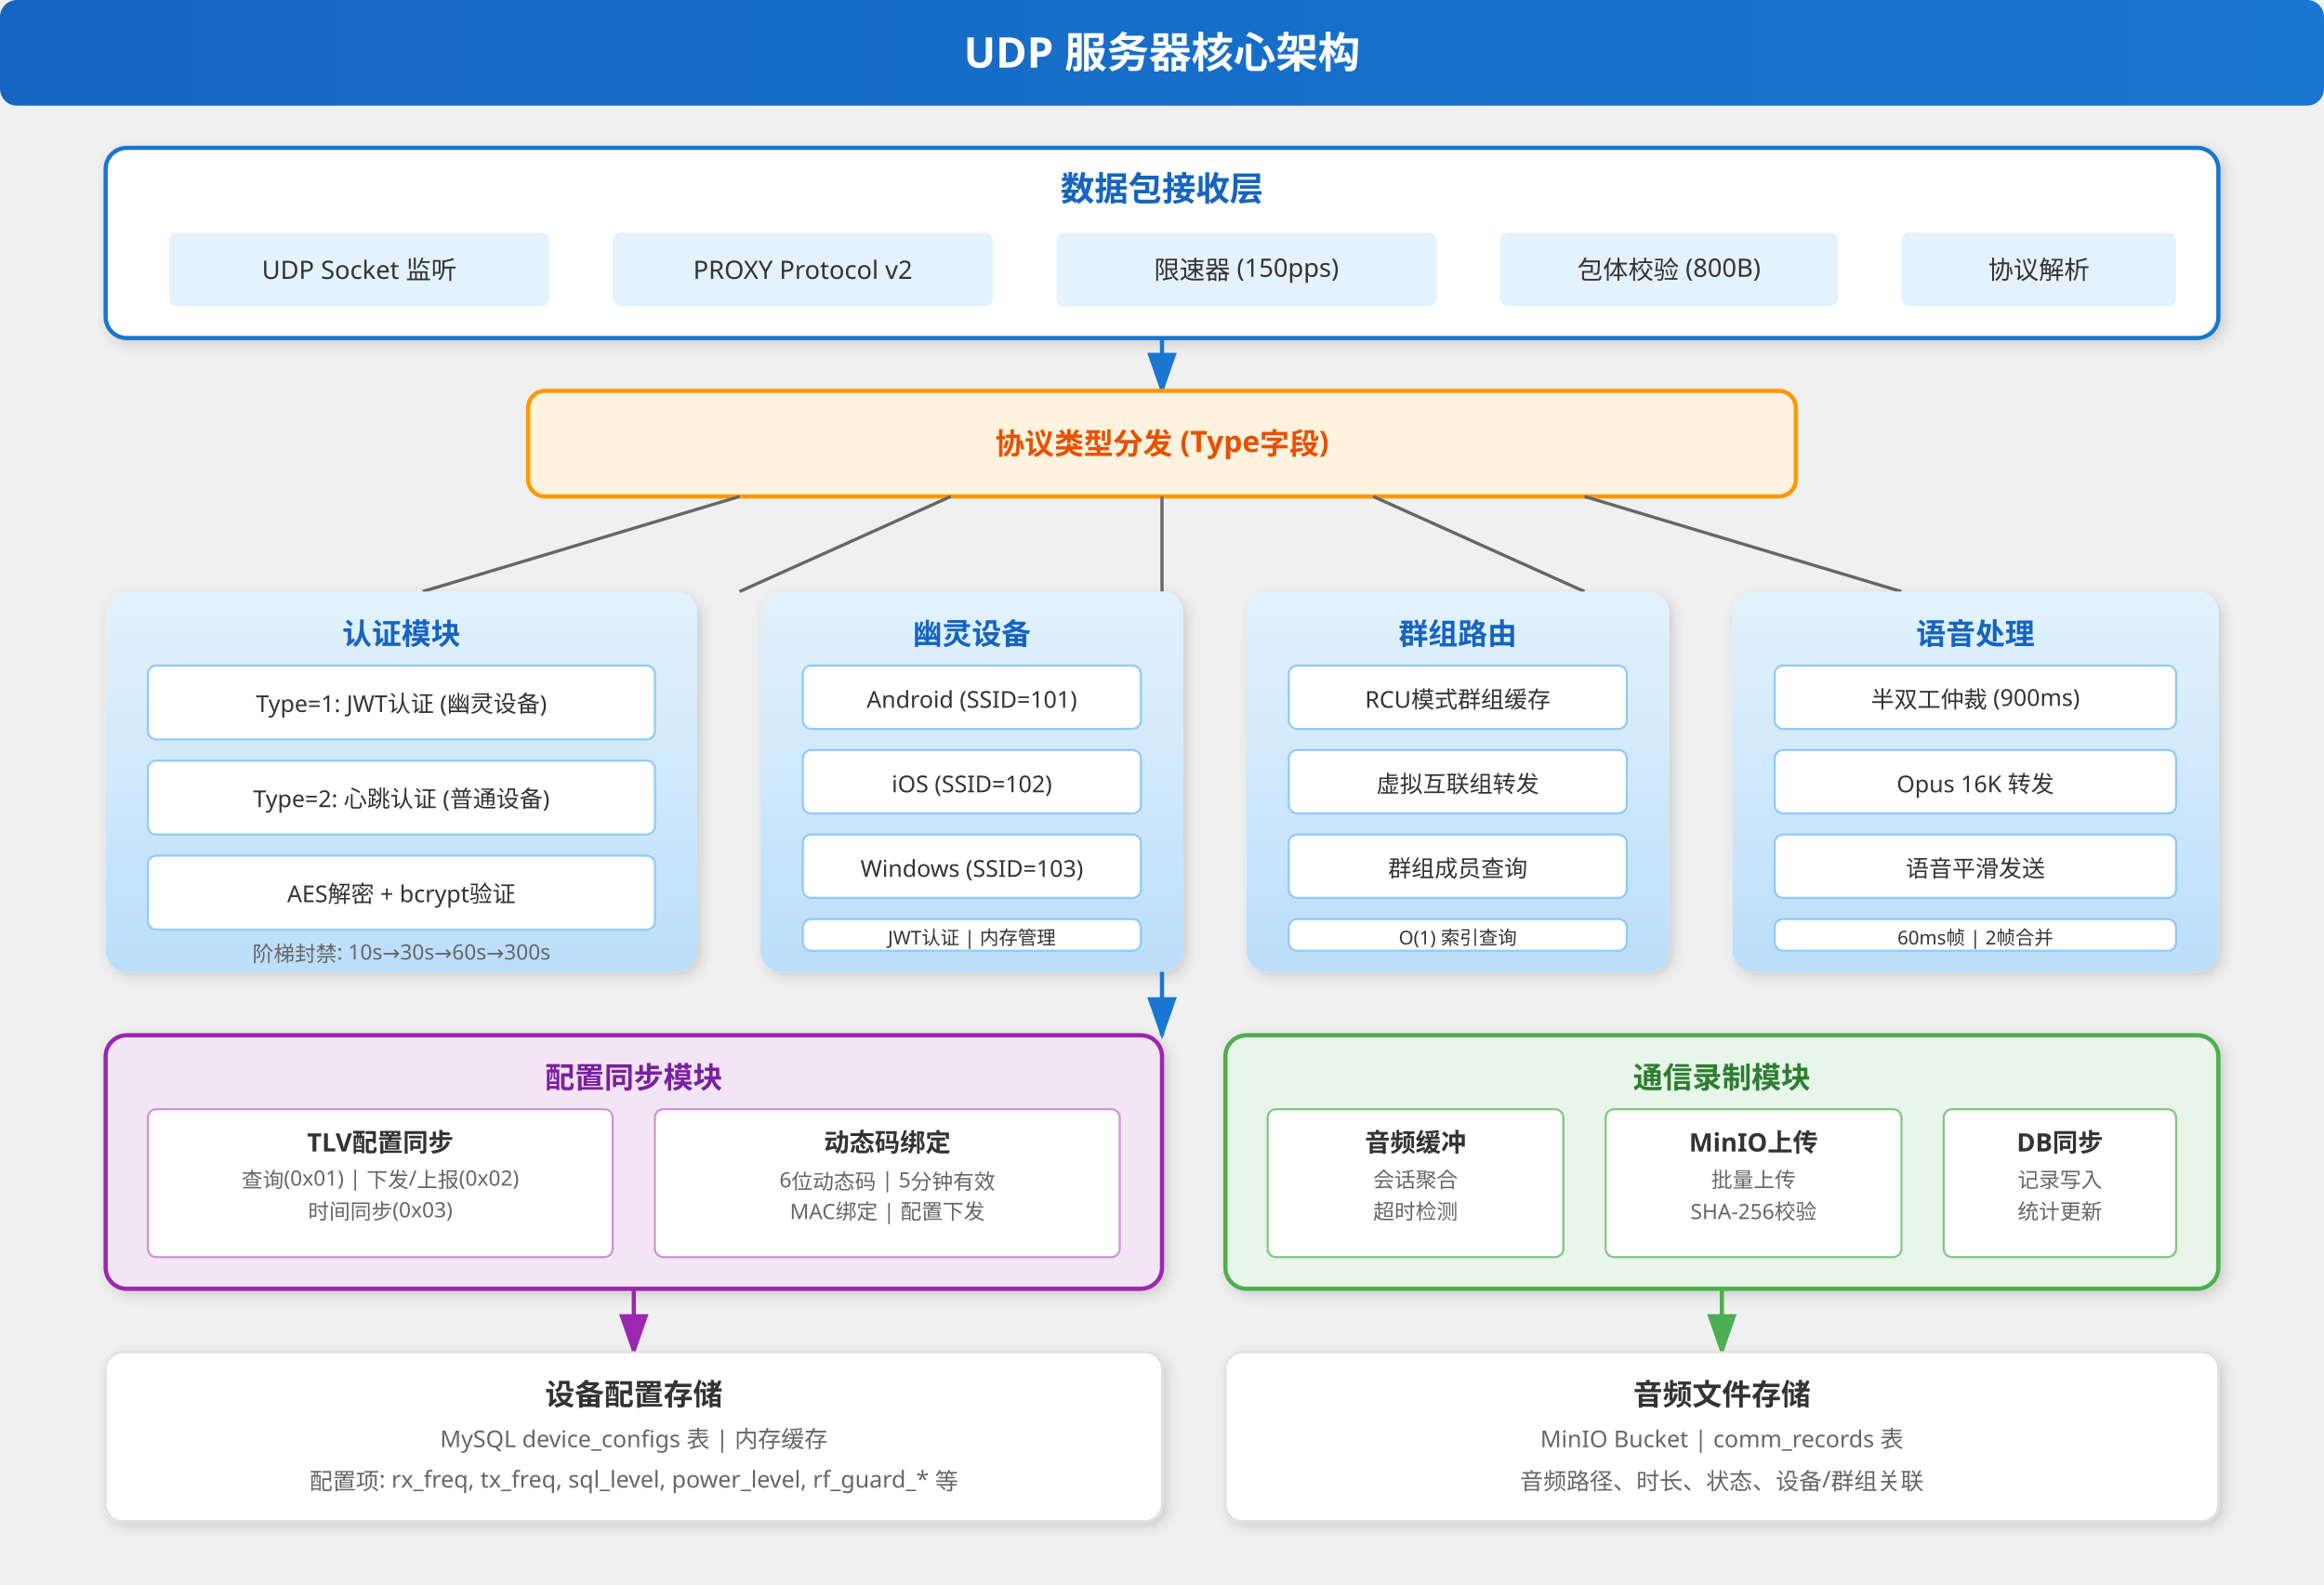
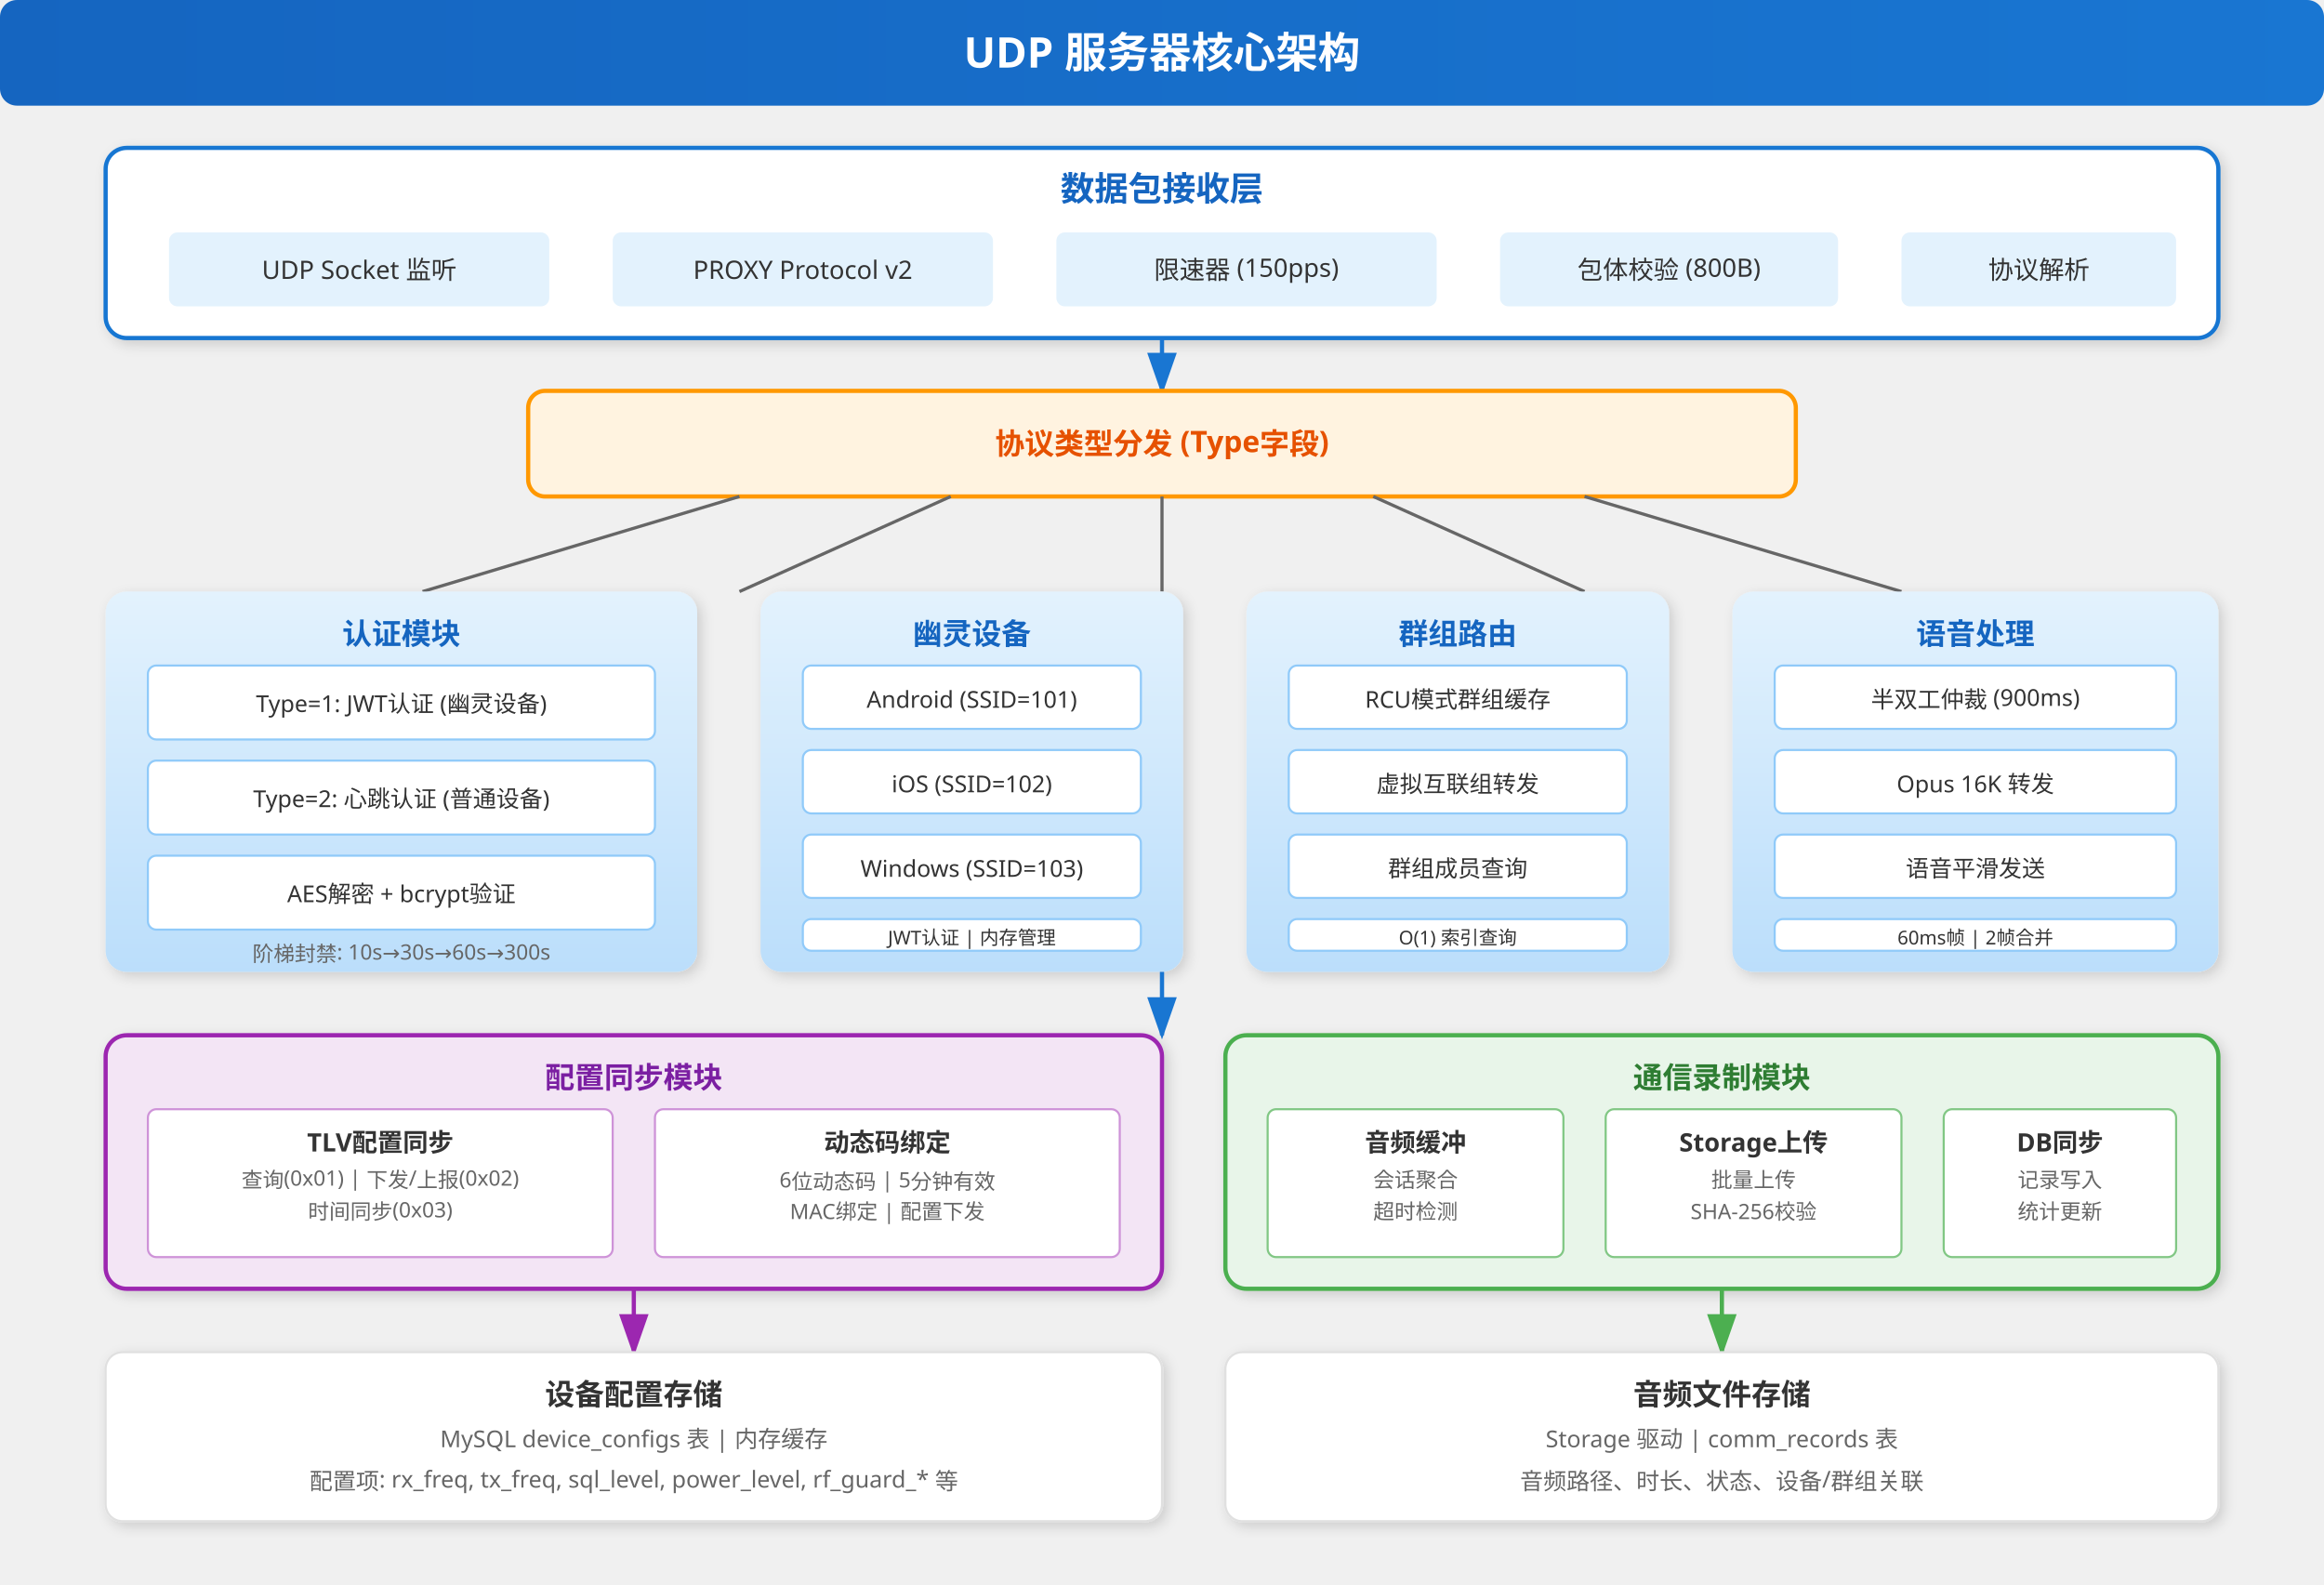
<svg xmlns="http://www.w3.org/2000/svg" viewBox="0 0 1100 750" font-family="Microsoft YaHei, sans-serif">
  <defs>
    <linearGradient id="titleGrad" x1="0%" y1="0%" x2="100%" y2="0%">
      <stop offset="0%" style="stop-color:#1565c0;stop-opacity:1" />
      <stop offset="100%" style="stop-color:#1976d2;stop-opacity:1" />
    </linearGradient>
    <linearGradient id="moduleGrad" x1="0%" y1="0%" x2="0%" y2="100%">
      <stop offset="0%" style="stop-color:#e3f2fd;stop-opacity:1" />
      <stop offset="100%" style="stop-color:#bbdefb;stop-opacity:1" />
    </linearGradient>
    <filter id="shadow">
      <feDropShadow dx="2" dy="2" stdDeviation="3" flood-opacity="0.15" />
    </filter>
  </defs>
  <rect x="0" y="0" width="1100" height="50" fill="url(#titleGrad)" rx="8" />
  <text x="550" y="32" text-anchor="middle" fill="white" font-size="20" font-weight="bold">UDP 服务器核心架构</text>
  <rect x="50" y="70" width="1000" height="90" fill="white" rx="10" filter="url(#shadow)" stroke="#1976d2" stroke-width="2" />
  <text x="550" y="95" text-anchor="middle" fill="#1565c0" font-size="16" font-weight="bold">数据包接收层</text>
  <rect x="80" y="110" width="180" height="35" fill="#e3f2fd" rx="4" />
  <text x="170" y="132" text-anchor="middle" fill="#333" font-size="12">UDP Socket 监听</text>
  <rect x="290" y="110" width="180" height="35" fill="#e3f2fd" rx="4" />
  <text x="380" y="132" text-anchor="middle" fill="#333" font-size="12">PROXY Protocol v2</text>
  <rect x="500" y="110" width="180" height="35" fill="#e3f2fd" rx="4" />
  <text x="590" y="132" text-anchor="middle" fill="#333" font-size="12">限速器 (150pps)</text>
  <rect x="710" y="110" width="160" height="35" fill="#e3f2fd" rx="4" />
  <text x="790" y="132" text-anchor="middle" fill="#333" font-size="12">包体校验 (800B)</text>
  <rect x="900" y="110" width="130" height="35" fill="#e3f2fd" rx="4" />
  <text x="965" y="132" text-anchor="middle" fill="#333" font-size="12">协议解析</text>
  <path d="M 550 160 L 550 185" stroke="#1976d2" stroke-width="2" fill="none" marker-end="url(#arrow)" />
  <defs>
    <marker id="arrow" markerWidth="10" markerHeight="7" refX="9" refY="3.5" orient="auto">
      <polygon points="0 0, 10 3.5, 0 7" fill="#1976d2" />
    </marker>
  </defs>
  <rect x="250" y="185" width="600" height="50" fill="#fff3e0" rx="8" stroke="#ff9800" stroke-width="2" />
  <text x="550" y="215" text-anchor="middle" fill="#e65100" font-size="14" font-weight="bold">协议类型分发 (Type字段)</text>
  <path d="M 350 235 L 200 280" stroke="#666" stroke-width="1.5" fill="none" />
  <path d="M 450 235 L 350 280" stroke="#666" stroke-width="1.5" fill="none" />
  <path d="M 550 235 L 550 280" stroke="#666" stroke-width="1.5" fill="none" />
  <path d="M 650 235 L 750 280" stroke="#666" stroke-width="1.5" fill="none" />
  <path d="M 750 235 L 900 280" stroke="#666" stroke-width="1.5" fill="none" />
  <rect x="50" y="280" width="280" height="180" fill="url(#moduleGrad)" rx="10" filter="url(#shadow)" />
  <text x="190" y="305" text-anchor="middle" fill="#1565c0" font-size="14" font-weight="bold">认证模块</text>
  <rect x="70" y="315" width="240" height="35" fill="white" rx="4" stroke="#90caf9" />
  <text x="190" y="337" text-anchor="middle" fill="#333" font-size="11">Type=1: JWT认证 (幽灵设备)</text>
  <rect x="70" y="360" width="240" height="35" fill="white" rx="4" stroke="#90caf9" />
  <text x="190" y="382" text-anchor="middle" fill="#333" font-size="11">Type=2: 心跳认证 (普通设备)</text>
  <rect x="70" y="405" width="240" height="35" fill="white" rx="4" stroke="#90caf9" />
  <text x="190" y="427" text-anchor="middle" fill="#333" font-size="11">AES解密 + bcrypt验证</text>
  <text x="190" y="455" text-anchor="middle" fill="#666" font-size="10">阶梯封禁: 10s→30s→60s→300s</text>
  <rect x="360" y="280" width="200" height="180" fill="url(#moduleGrad)" rx="10" filter="url(#shadow)" />
  <text x="460" y="305" text-anchor="middle" fill="#1565c0" font-size="14" font-weight="bold">幽灵设备</text>
  <rect x="380" y="315" width="160" height="30" fill="white" rx="4" stroke="#90caf9" />
  <text x="460" y="335" text-anchor="middle" fill="#333" font-size="11">Android (SSID=101)</text>
  <rect x="380" y="355" width="160" height="30" fill="white" rx="4" stroke="#90caf9" />
  <text x="460" y="375" text-anchor="middle" fill="#333" font-size="11">iOS (SSID=102)</text>
  <rect x="380" y="395" width="160" height="30" fill="white" rx="4" stroke="#90caf9" />
  <text x="460" y="415" text-anchor="middle" fill="#333" font-size="11">Windows (SSID=103)</text>
  <rect x="380" y="435" width="160" height="15" fill="white" rx="4" stroke="#90caf9" />
  <text x="460" y="447" text-anchor="middle" fill="#333" font-size="9">JWT认证 | 内存管理</text>
  <rect x="590" y="280" width="200" height="180" fill="url(#moduleGrad)" rx="10" filter="url(#shadow)" />
  <text x="690" y="305" text-anchor="middle" fill="#1565c0" font-size="14" font-weight="bold">群组路由</text>
  <rect x="610" y="315" width="160" height="30" fill="white" rx="4" stroke="#90caf9" />
  <text x="690" y="335" text-anchor="middle" fill="#333" font-size="11">RCU模式群组缓存</text>
  <rect x="610" y="355" width="160" height="30" fill="white" rx="4" stroke="#90caf9" />
  <text x="690" y="375" text-anchor="middle" fill="#333" font-size="11">虚拟互联组转发</text>
  <rect x="610" y="395" width="160" height="30" fill="white" rx="4" stroke="#90caf9" />
  <text x="690" y="415" text-anchor="middle" fill="#333" font-size="11">群组成员查询</text>
  <rect x="610" y="435" width="160" height="15" fill="white" rx="4" stroke="#90caf9" />
  <text x="690" y="447" text-anchor="middle" fill="#333" font-size="9">O(1) 索引查询</text>
  <rect x="820" y="280" width="230" height="180" fill="url(#moduleGrad)" rx="10" filter="url(#shadow)" />
  <text x="935" y="305" text-anchor="middle" fill="#1565c0" font-size="14" font-weight="bold">语音处理</text>
  <rect x="840" y="315" width="190" height="30" fill="white" rx="4" stroke="#90caf9" />
  <text x="935" y="335" text-anchor="middle" fill="#333" font-size="11">半双工仲裁 (900ms)</text>
  <rect x="840" y="355" width="190" height="30" fill="white" rx="4" stroke="#90caf9" />
  <text x="935" y="375" text-anchor="middle" fill="#333" font-size="11">Opus 16K 转发</text>
  <rect x="840" y="395" width="190" height="30" fill="white" rx="4" stroke="#90caf9" />
  <text x="935" y="415" text-anchor="middle" fill="#333" font-size="11">语音平滑发送</text>
  <rect x="840" y="435" width="190" height="15" fill="white" rx="4" stroke="#90caf9" />
  <text x="935" y="447" text-anchor="middle" fill="#333" font-size="9">60ms帧 | 2帧合并</text>
  <path d="M 550 460 L 550 490" stroke="#1976d2" stroke-width="2" fill="none" marker-end="url(#arrow)" />
  <rect x="50" y="490" width="500" height="120" fill="#f3e5f5" rx="10" filter="url(#shadow)" stroke="#9c27b0" stroke-width="2" />
  <text x="300" y="515" text-anchor="middle" fill="#7b1fa2" font-size="14" font-weight="bold">配置同步模块</text>
  <rect x="70" y="525" width="220" height="70" fill="white" rx="4" stroke="#ce93d8" />
  <text x="180" y="545" text-anchor="middle" fill="#333" font-size="12" font-weight="bold">TLV配置同步</text>
  <text x="180" y="562" text-anchor="middle" fill="#666" font-size="10">查询(0x01) | 下发/上报(0x02)</text>
  <text x="180" y="577" text-anchor="middle" fill="#666" font-size="10">时间同步(0x03)</text>
  <rect x="310" y="525" width="220" height="70" fill="white" rx="4" stroke="#ce93d8" />
  <text x="420" y="545" text-anchor="middle" fill="#333" font-size="12" font-weight="bold">动态码绑定</text>
  <text x="420" y="562" text-anchor="middle" fill="#666" font-size="10">6位动态码 | 5分钟有效</text>
  <text x="420" y="577" text-anchor="middle" fill="#666" font-size="10">MAC绑定 | 配置下发</text>
  <rect x="580" y="490" width="470" height="120" fill="#e8f5e9" rx="10" filter="url(#shadow)" stroke="#4caf50" stroke-width="2" />
  <text x="815" y="515" text-anchor="middle" fill="#2e7d32" font-size="14" font-weight="bold">通信录制模块</text>
  <rect x="600" y="525" width="140" height="70" fill="white" rx="4" stroke="#81c784" />
  <text x="670" y="545" text-anchor="middle" fill="#333" font-size="12" font-weight="bold">音频缓冲</text>
  <text x="670" y="562" text-anchor="middle" fill="#666" font-size="10">会话聚合</text>
  <text x="670" y="577" text-anchor="middle" fill="#666" font-size="10">超时检测</text>
  <rect x="760" y="525" width="140" height="70" fill="white" rx="4" stroke="#81c784" />
-   <text x="830" y="545" text-anchor="middle" fill="#333" font-size="12" font-weight="bold">MinIO上传</text>
+   <text x="830" y="545" text-anchor="middle" fill="#333" font-size="12" font-weight="bold">Storage上传</text>
  <text x="830" y="562" text-anchor="middle" fill="#666" font-size="10">批量上传</text>
  <text x="830" y="577" text-anchor="middle" fill="#666" font-size="10">SHA-256校验</text>
  <rect x="920" y="525" width="110" height="70" fill="white" rx="4" stroke="#81c784" />
  <text x="975" y="545" text-anchor="middle" fill="#333" font-size="12" font-weight="bold">DB同步</text>
  <text x="975" y="562" text-anchor="middle" fill="#666" font-size="10">记录写入</text>
  <text x="975" y="577" text-anchor="middle" fill="#666" font-size="10">统计更新</text>
  <path d="M 300 610 L 300 640" stroke="#9c27b0" stroke-width="2" fill="none" marker-end="url(#arrowPurple)" />
  <path d="M 815 610 L 815 640" stroke="#4caf50" stroke-width="2" fill="none" marker-end="url(#arrowGreen)" />
  <defs>
    <marker id="arrowPurple" markerWidth="10" markerHeight="7" refX="9" refY="3.5" orient="auto">
      <polygon points="0 0, 10 3.5, 0 7" fill="#9c27b0" />
    </marker>
    <marker id="arrowGreen" markerWidth="10" markerHeight="7" refX="9" refY="3.5" orient="auto">
      <polygon points="0 0, 10 3.5, 0 7" fill="#4caf50" />
    </marker>
  </defs>
  <rect x="50" y="640" width="500" height="80" fill="white" rx="8" filter="url(#shadow)" stroke="#e0e0e0" />
  <text x="300" y="665" text-anchor="middle" fill="#333" font-size="14" font-weight="bold">设备配置存储</text>
  <text x="300" y="685" text-anchor="middle" fill="#666" font-size="11">MySQL device_configs 表 | 内存缓存</text>
  <text x="300" y="705" text-anchor="middle" fill="#666" font-size="11">配置项: rx_freq, tx_freq, sql_level, power_level, rf_guard_* 等</text>
  <rect x="580" y="640" width="470" height="80" fill="white" rx="8" filter="url(#shadow)" stroke="#e0e0e0" />
  <text x="815" y="665" text-anchor="middle" fill="#333" font-size="14" font-weight="bold">音频文件存储</text>
-   <text x="815" y="685" text-anchor="middle" fill="#666" font-size="11">MinIO Bucket | comm_records 表</text>
+   <text x="815" y="685" text-anchor="middle" fill="#666" font-size="11">Storage 驱动 | comm_records 表</text>
  <text x="815" y="705" text-anchor="middle" fill="#666" font-size="11">音频路径、时长、状态、设备/群组关联</text>
  <rect x="50" y="735" width="1000" height="0" fill="none" />
</svg>
